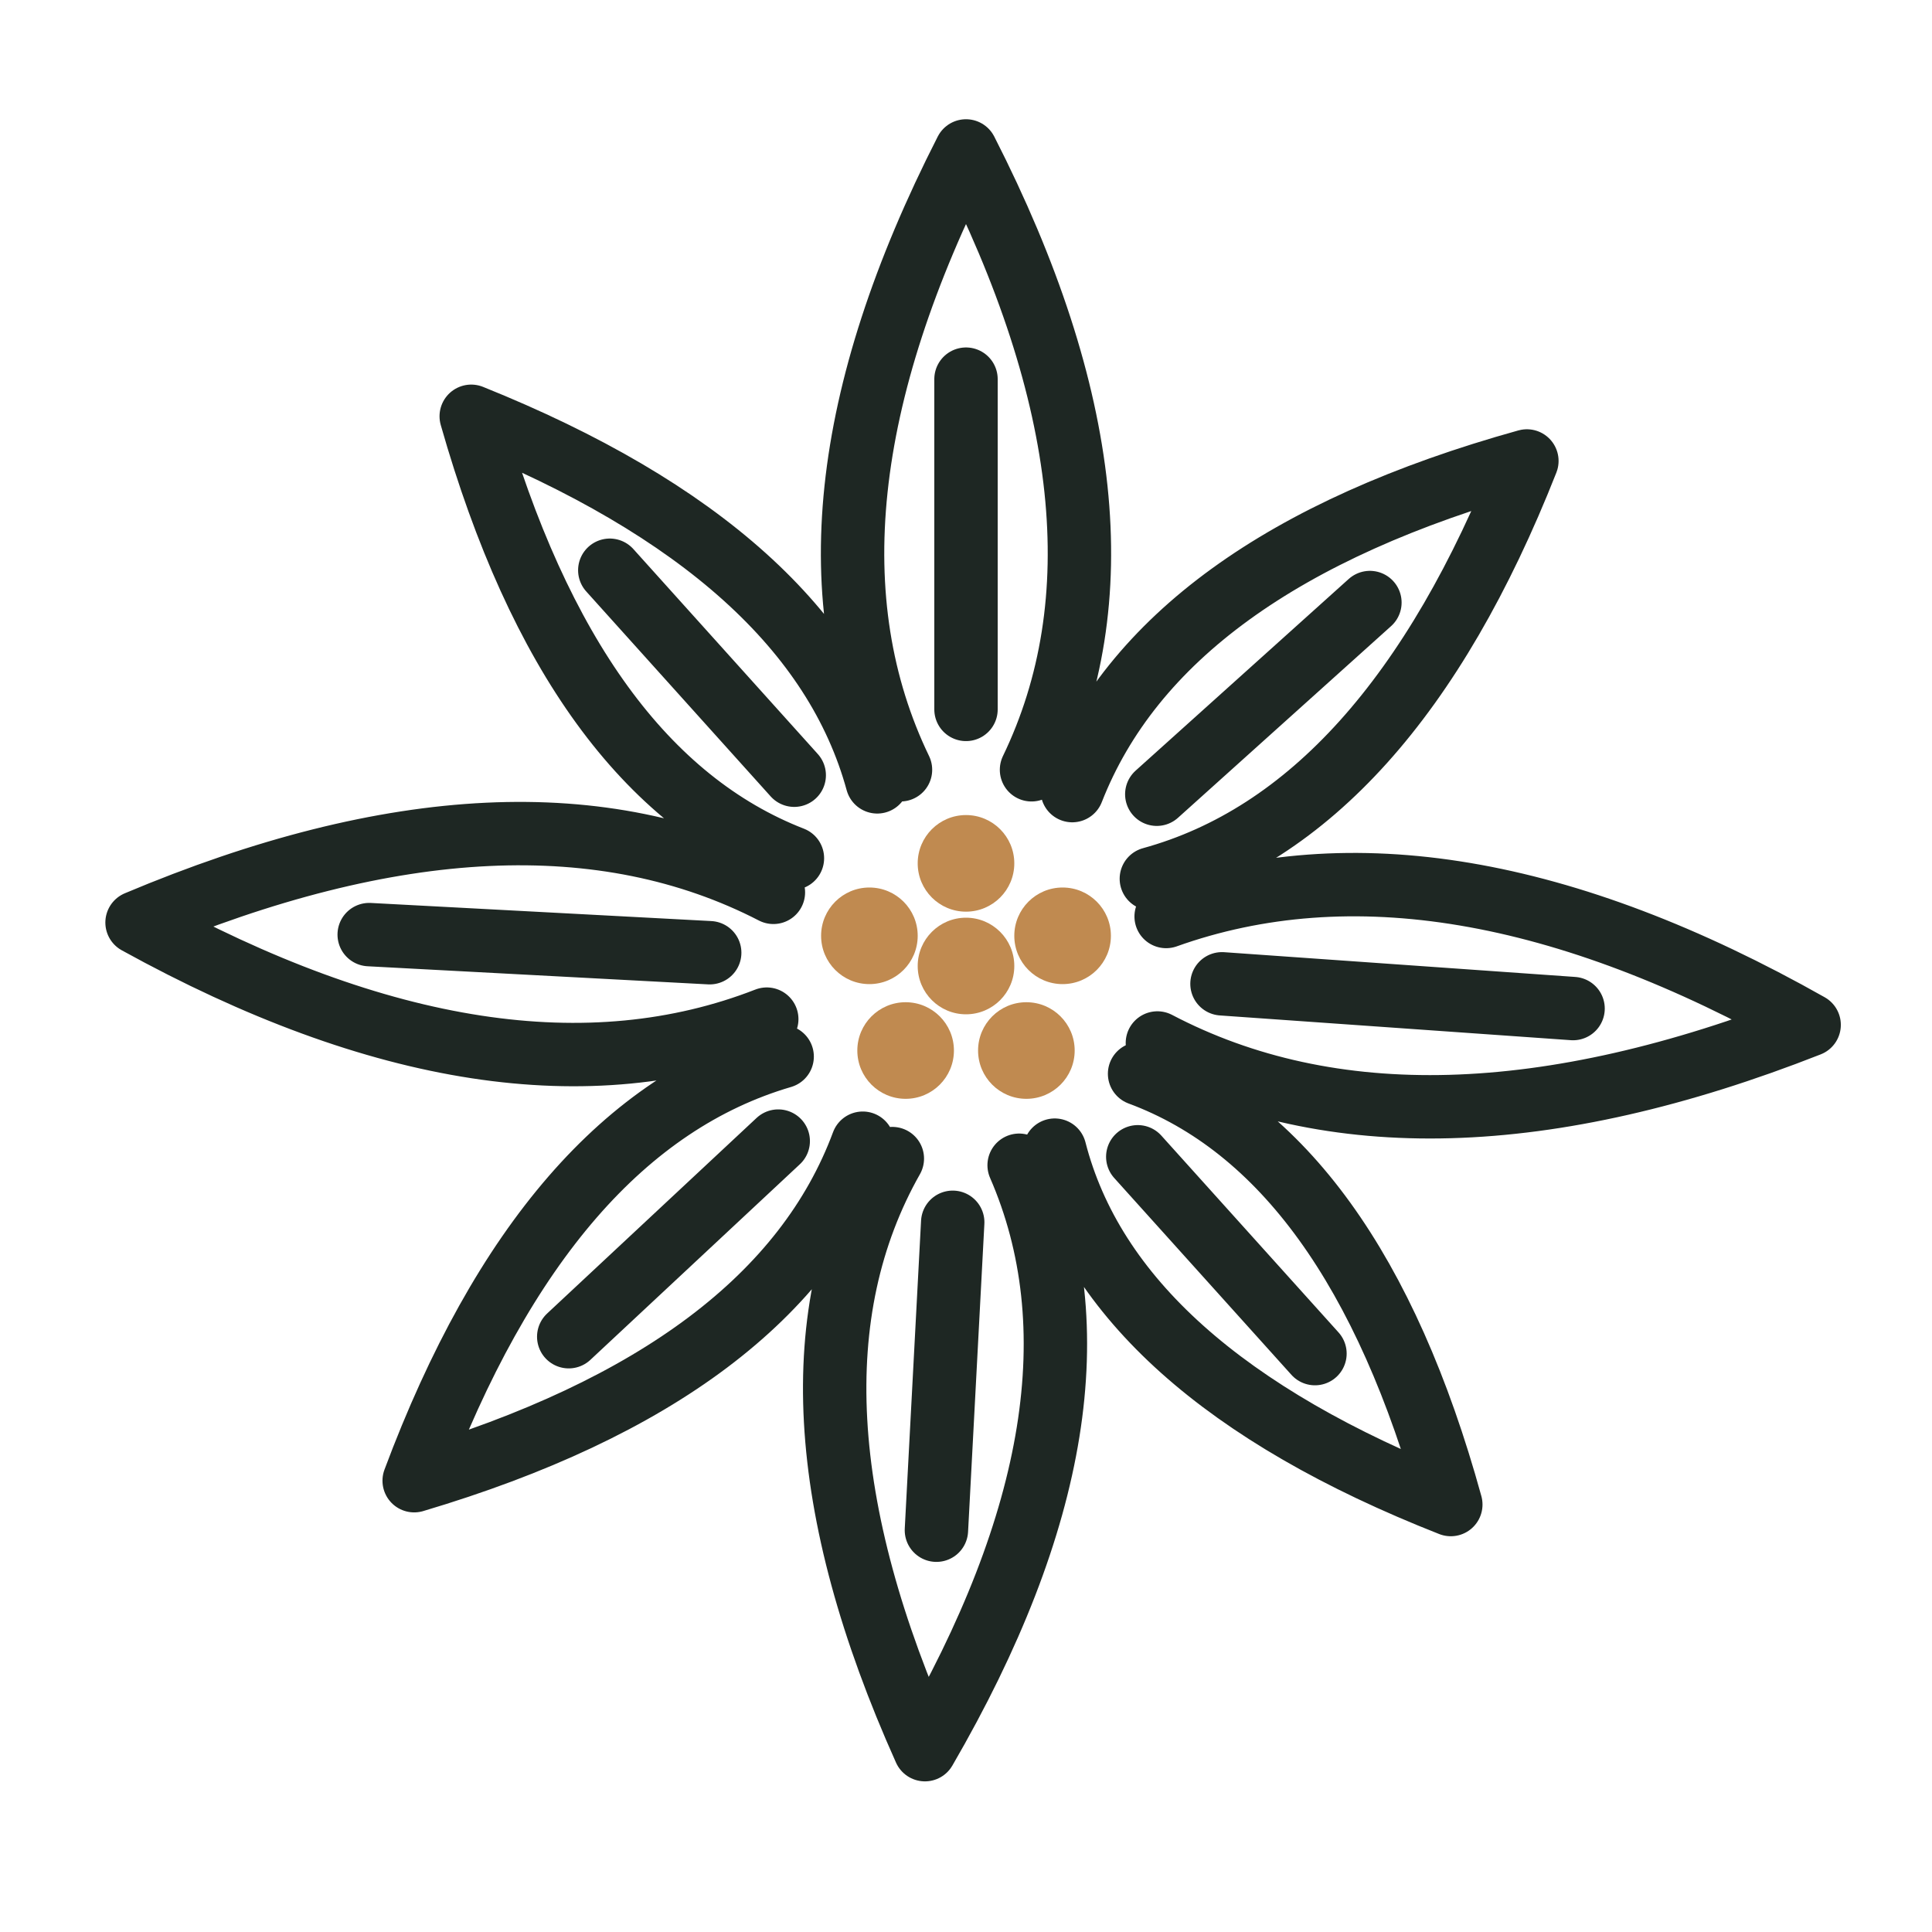
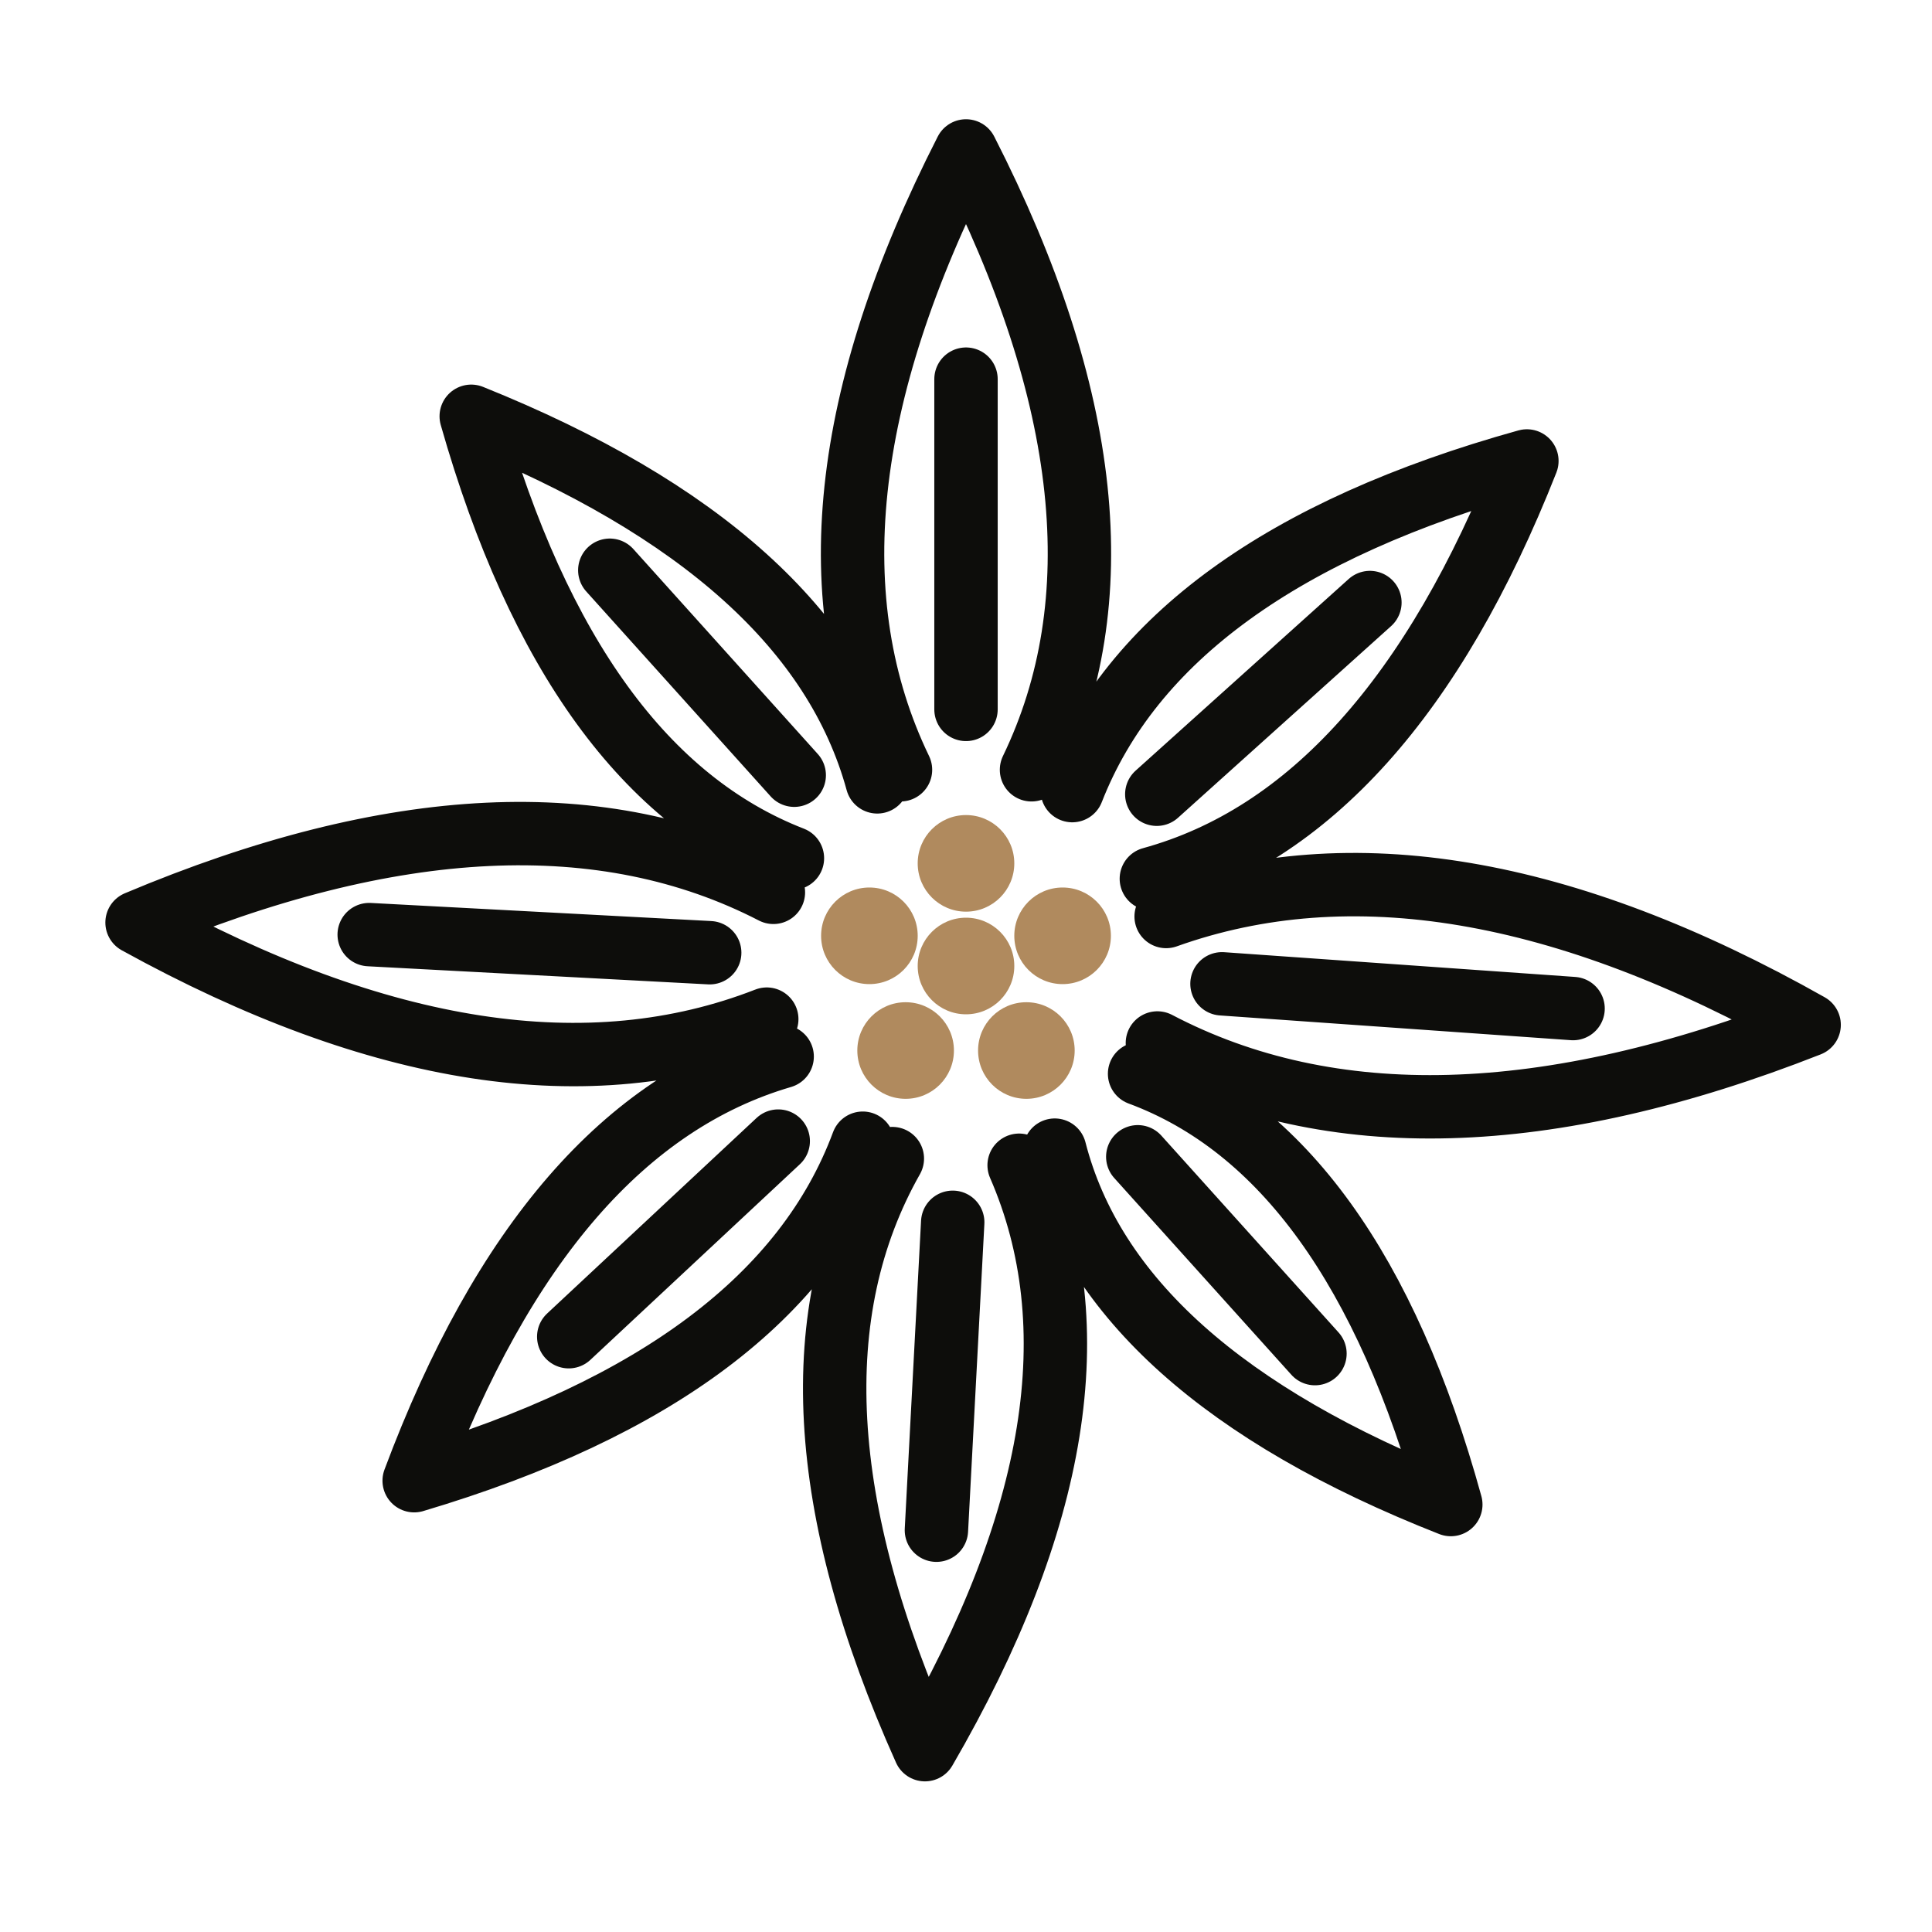
<svg xmlns="http://www.w3.org/2000/svg" viewBox="0 0 64 64">
-   <path fill="none" stroke="#1e2723" stroke-width="2.1" stroke-linecap="round" stroke-linejoin="round" d="M29.83 25.50Q25.80 17.15 32.00 5.00Q38.20 17.15 34.17 25.50M32.00 23.50L32.00 12.56M35.52 26.19Q38.47 18.64 50.58 15.27Q45.97 26.96 38.14 29.11M38.32 26.31L45.38 19.96M38.63 30.36Q47.78 27.09 59.93 33.95Q46.94 39.06 38.34 34.55M40.48 32.59L52.11 33.41M37.75 35.57Q44.85 38.20 48.06 49.84Q36.82 45.42 34.94 38.10M37.69 38.32L43.56 44.84M33.76 38.60Q37.24 46.59 30.64 57.96Q25.26 45.97 29.56 38.38M31.56 40.49L31.02 50.69M28.58 37.87Q25.76 45.47 13.72 49.05Q18.12 37.28 25.91 35.00M25.78 37.80L18.84 44.28M25.40 33.76Q16.58 37.20 4.54 30.56Q17.21 25.22 25.62 29.56M23.51 31.56L12.23 30.96M26.25 28.43Q18.97 25.60 15.61 13.79Q27.00 18.37 29.06 25.90M26.31 25.68L20.20 18.89" />
-   <g fill="#c08a50">
+   <path fill="none" stroke="#0d0d0b" stroke-width="2.1" stroke-linecap="round" stroke-linejoin="round" d="M29.83 25.50Q25.80 17.15 32.00 5.00Q38.20 17.15 34.17 25.50M32.00 23.50L32.00 12.56M35.52 26.19Q38.47 18.64 50.58 15.27Q45.97 26.96 38.14 29.11M38.32 26.31L45.38 19.96M38.63 30.36Q47.78 27.09 59.93 33.95Q46.94 39.06 38.34 34.55M40.48 32.59L52.11 33.41M37.75 35.57Q44.85 38.20 48.06 49.84Q36.82 45.42 34.94 38.10M37.69 38.32L43.56 44.84M33.76 38.60Q37.24 46.59 30.64 57.96Q25.26 45.97 29.56 38.38M31.56 40.49L31.02 50.69M28.58 37.87Q25.76 45.47 13.72 49.05Q18.12 37.28 25.91 35.00M25.78 37.80L18.84 44.28M25.40 33.76Q16.58 37.20 4.54 30.56Q17.21 25.22 25.62 29.56M23.51 31.56L12.23 30.96M26.25 28.43Q18.97 25.60 15.61 13.79Q27.00 18.37 29.06 25.90M26.31 25.68L20.20 18.89" />
+   <g fill="#b08a5e">
    <circle cx="32" cy="32" r="1.6" />
    <circle cx="32" cy="28.6" r="1.6" />
    <circle cx="35.2" cy="31" r="1.6" />
    <circle cx="34" cy="34.8" r="1.6" />
    <circle cx="30" cy="34.8" r="1.6" />
    <circle cx="28.8" cy="31" r="1.6" />
  </g>
</svg>
